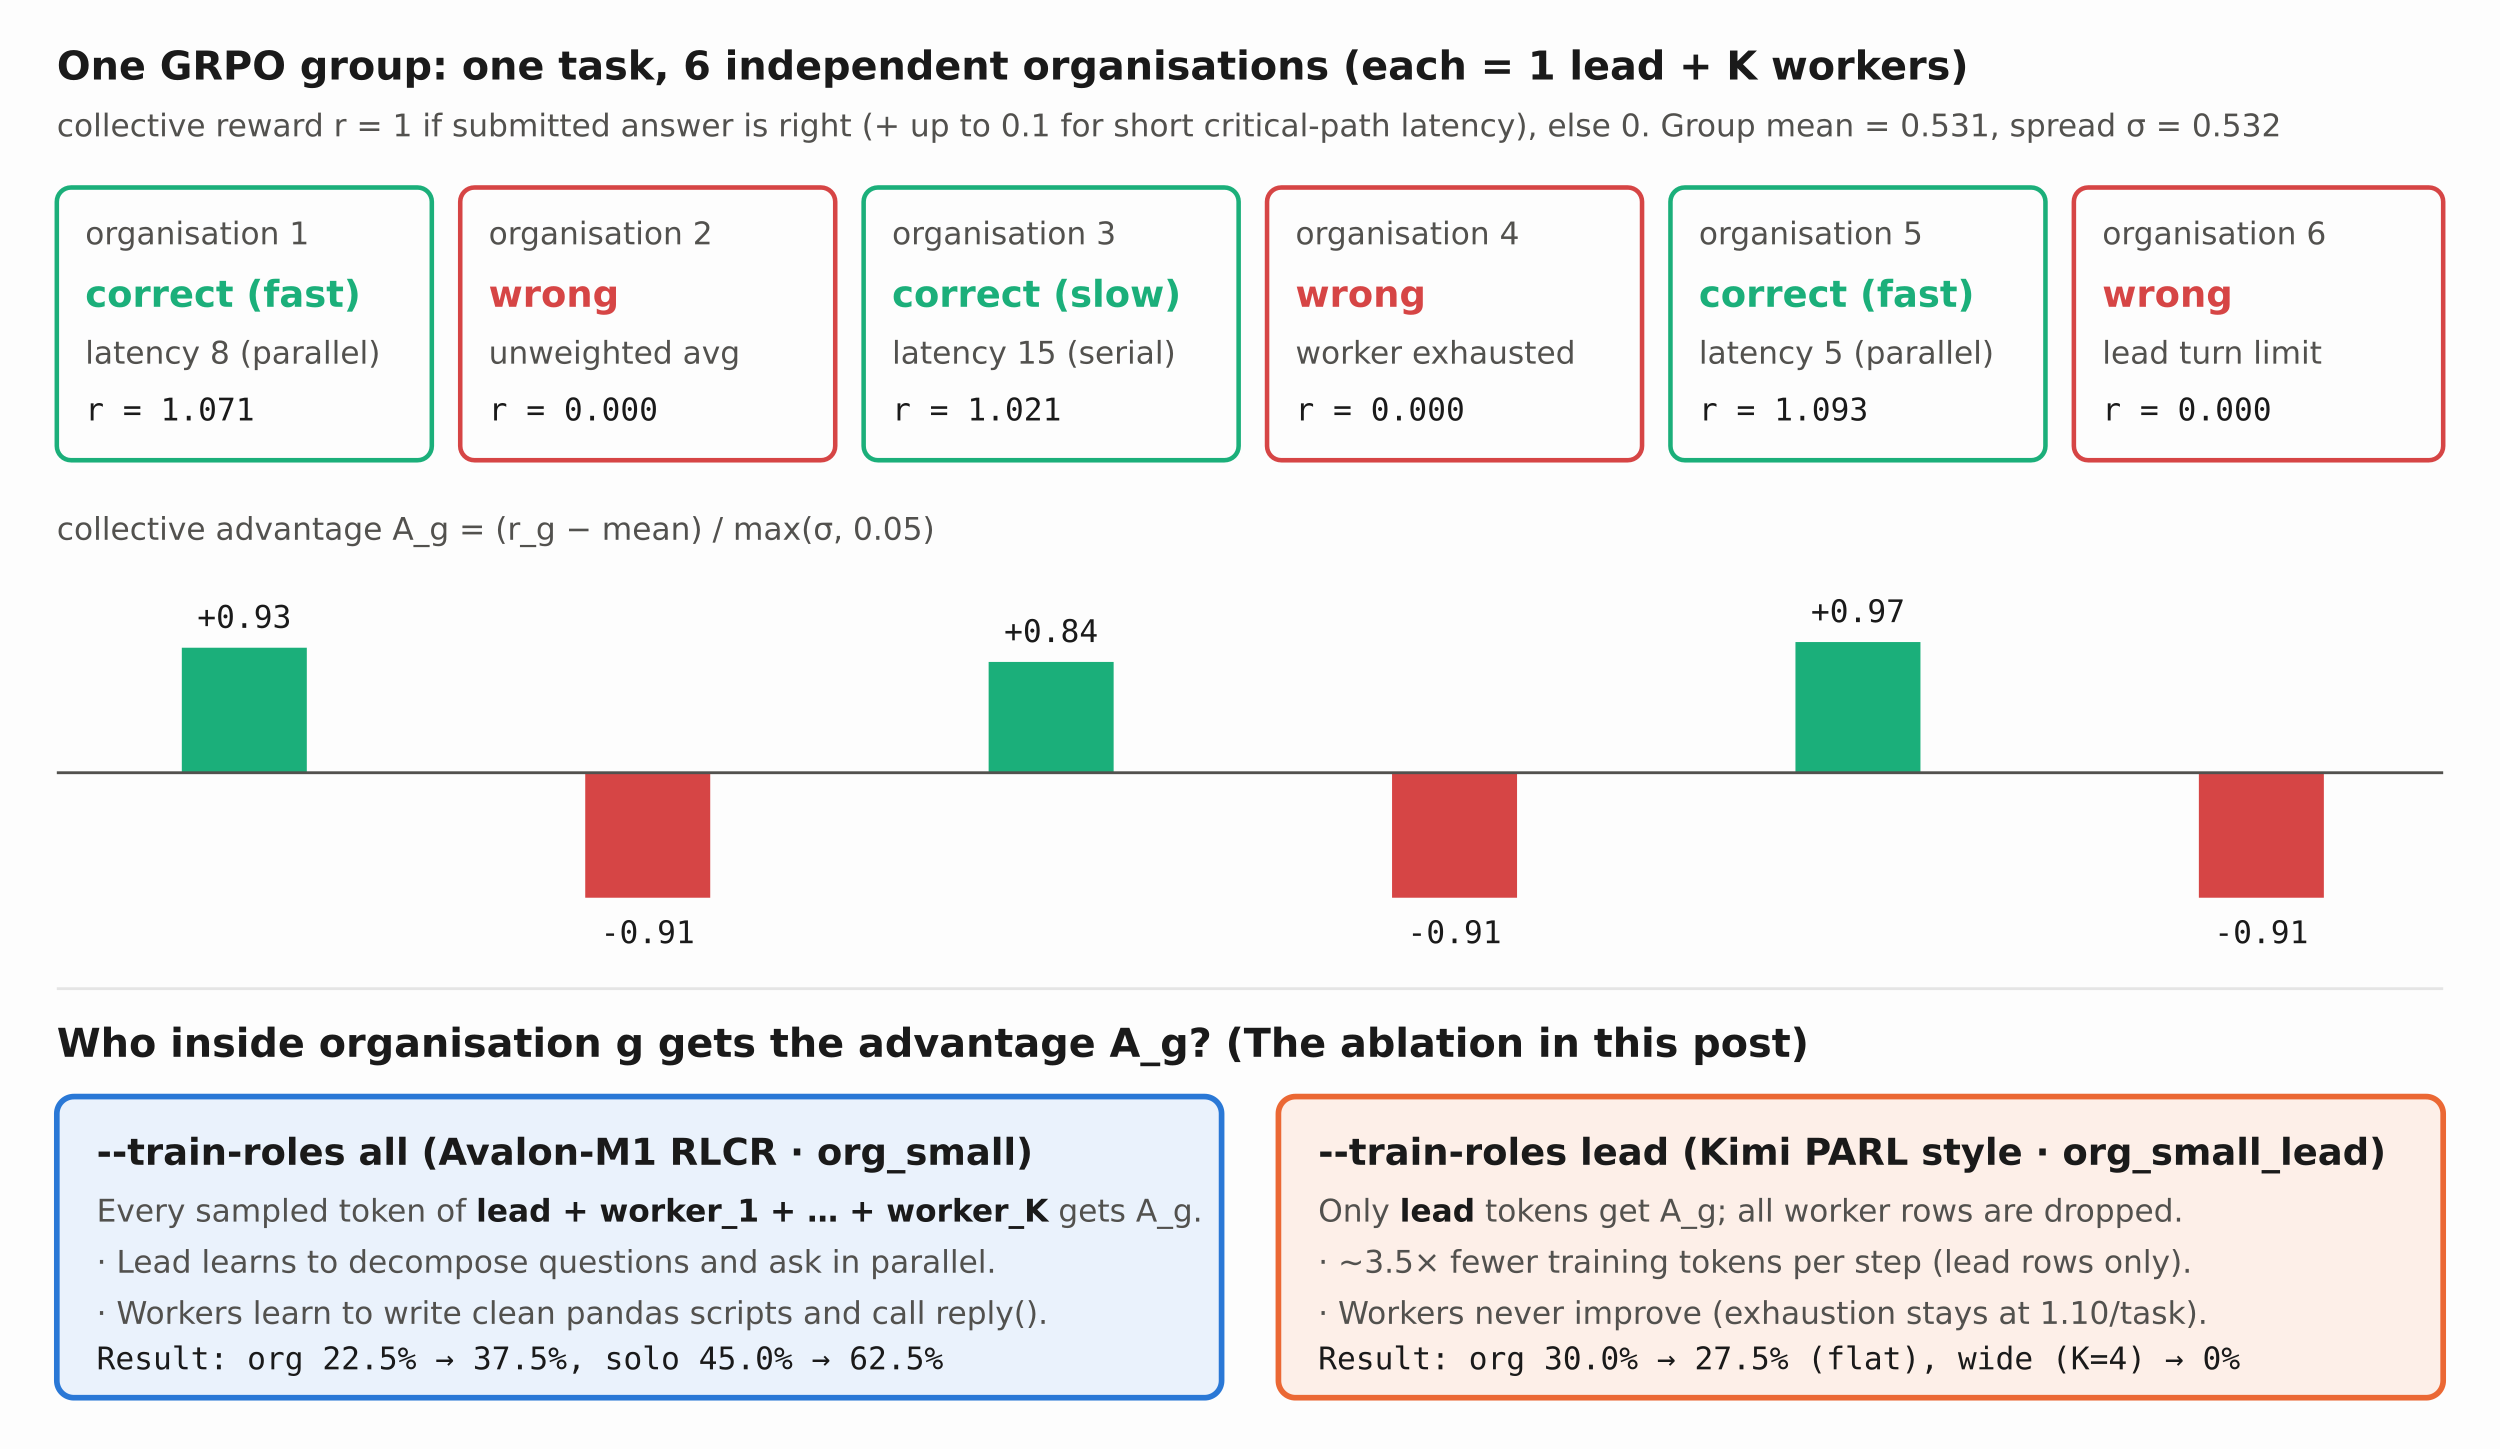
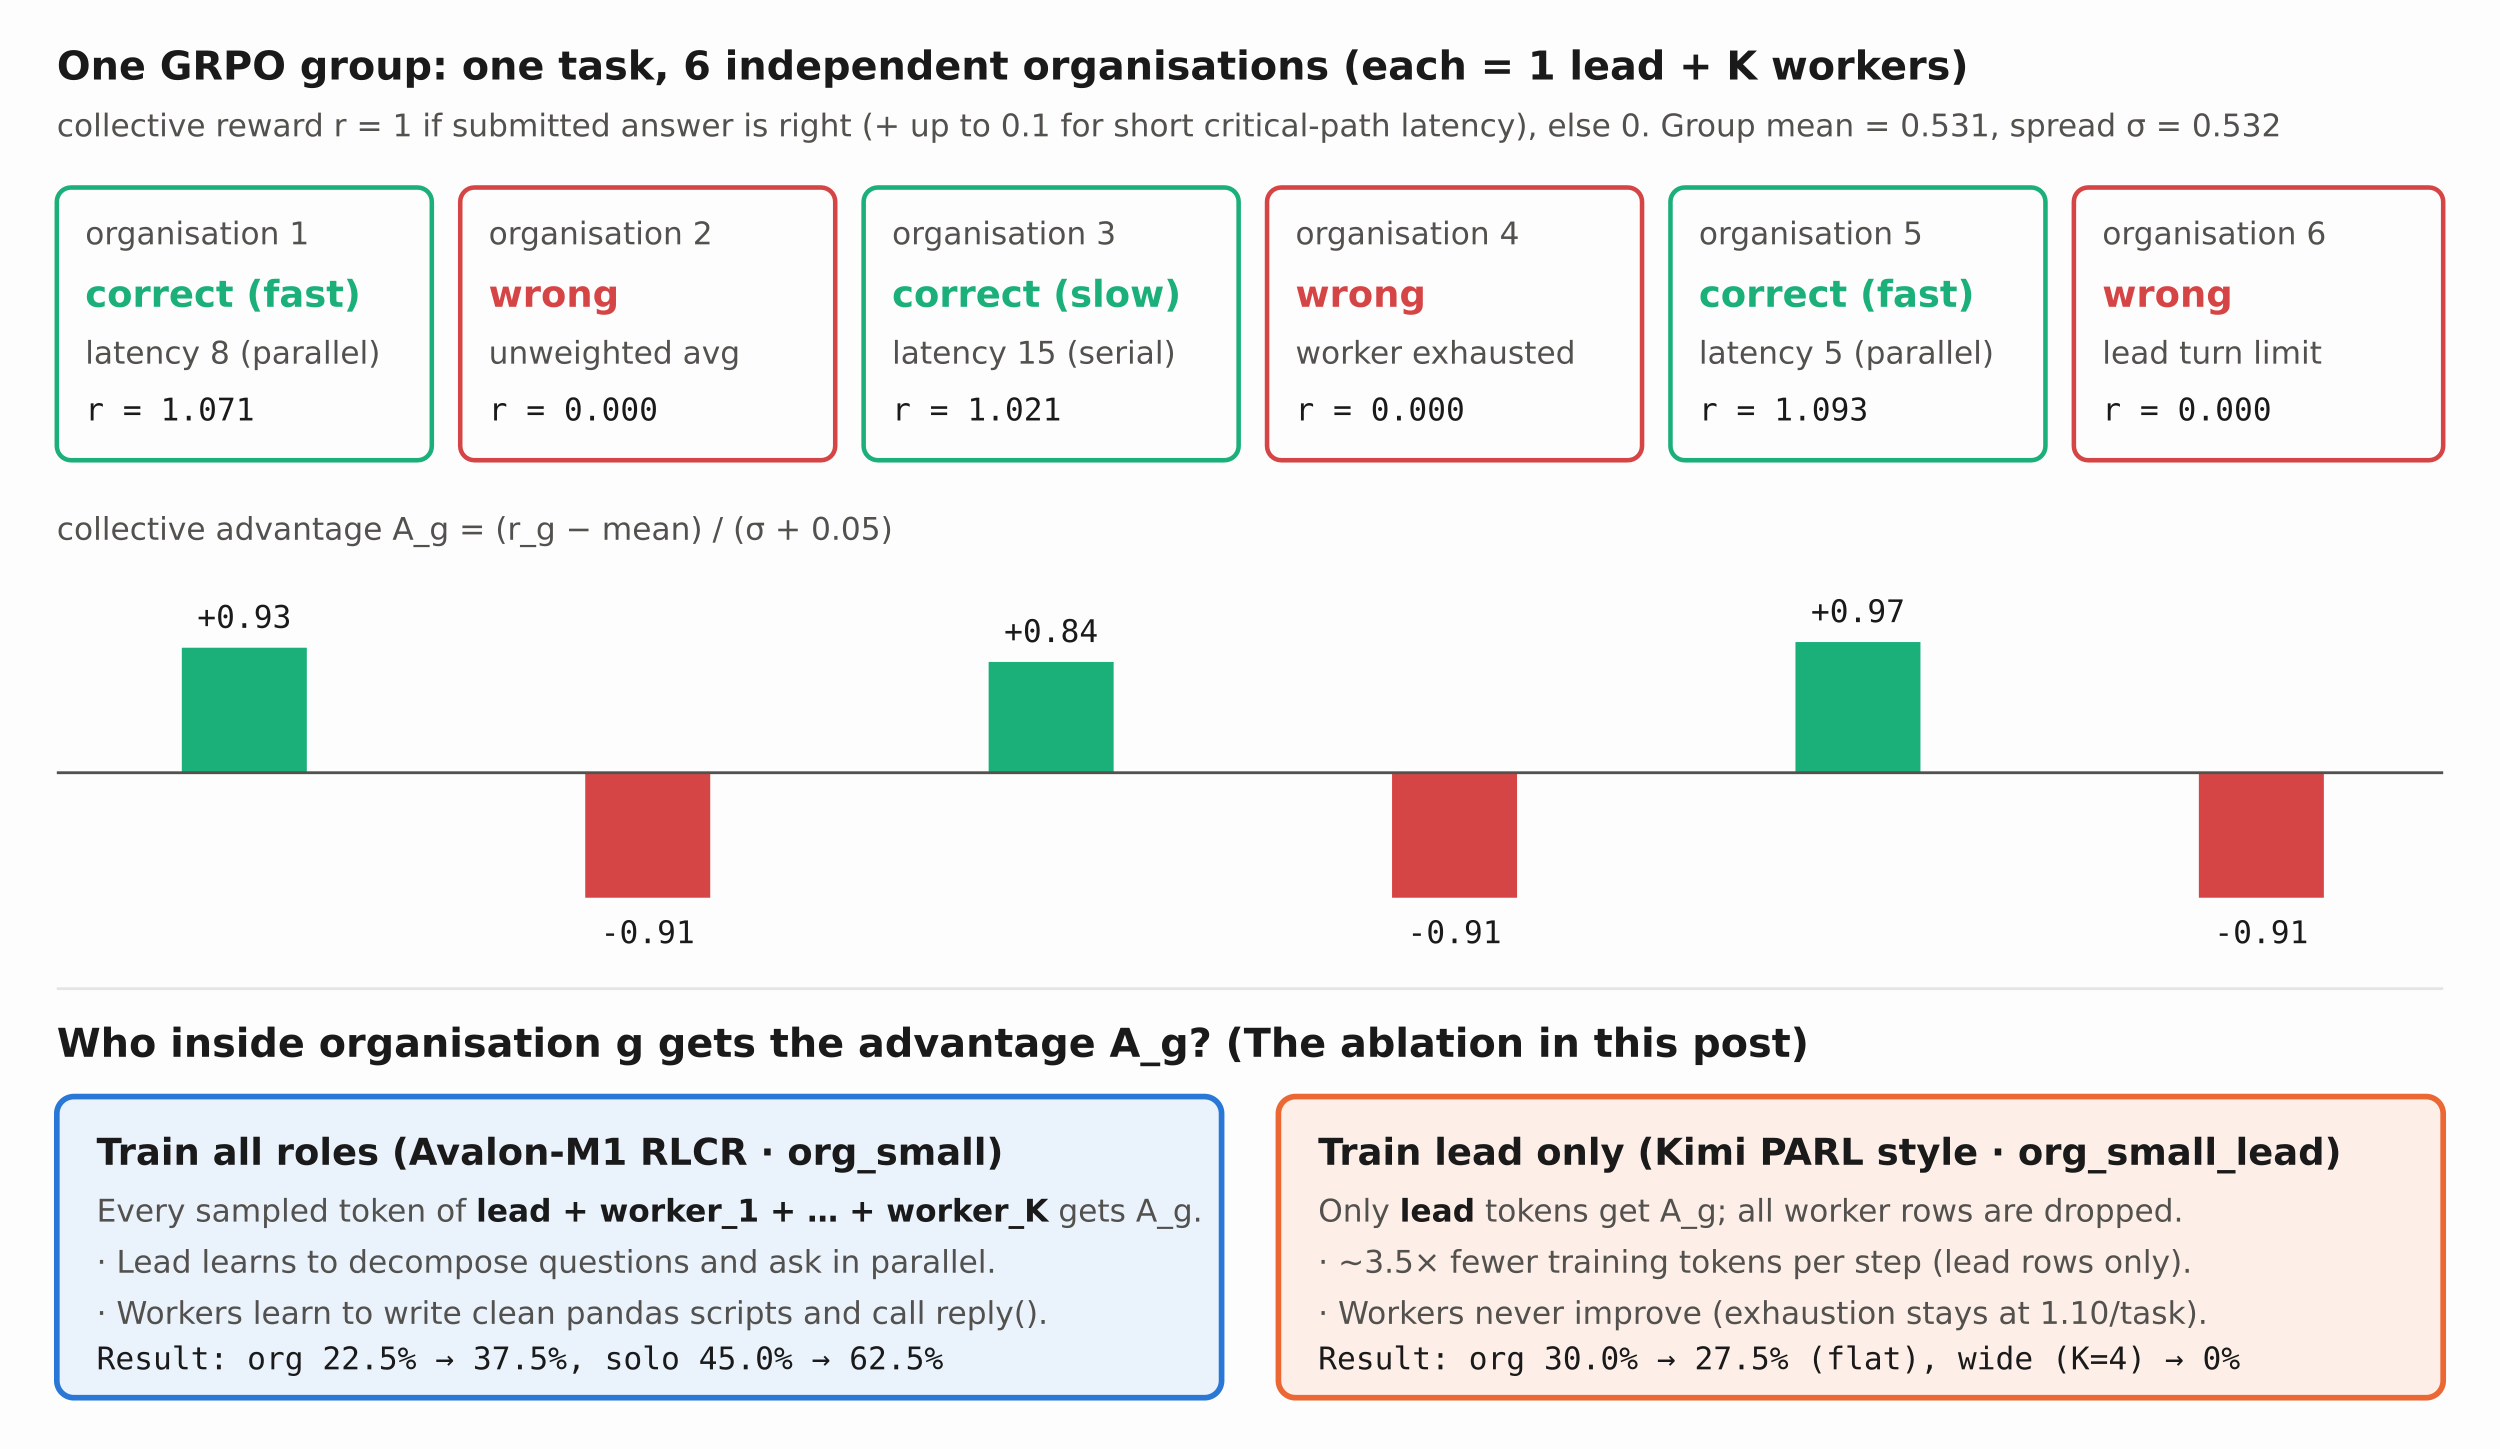
<svg xmlns="http://www.w3.org/2000/svg" viewBox="0 0 880 510" font-family="DejaVu Sans, Helvetica, Arial, sans-serif" font-size="13">
  <style>
    .m { font-family: "DejaVu Sans Mono", Menlo, monospace; font-size: 11px; fill: #1a1a1a; }
    .s { font-size: 11px; fill: #52514e; }
  </style>
  <rect width="880" height="510" fill="#fdfdfd" />
  <text x="20" y="28" font-weight="bold" font-size="14" fill="#1a1a1a">One GRPO group: one task, 6 independent organisations (each = 1 lead + K workers)</text>
  <text x="20" y="48" class="s">collective reward r = 1 if submitted answer is right (+ up to 0.1 for short critical-path latency), else 0. Group mean = 0.531, spread σ = 0.532</text>
  <g transform="translate(20,66)">
    <rect x="0" y="0" width="132" height="96" rx="5" fill="#fdfdfd" stroke="#1baf7a" stroke-width="1.6" />
    <text x="10" y="20" class="s">organisation 1</text>
    <text x="10" y="42" font-weight="bold" fill="#1baf7a">correct (fast)</text>
    <text x="10" y="62" class="s">latency 8 (parallel)</text>
    <text x="10" y="82" class="m">r = 1.071</text>
    <rect x="44" y="162" width="44" height="44" fill="#1baf7a" />
    <text x="66" y="155" text-anchor="middle" class="m">+0.93</text>
    <rect x="142" y="0" width="132" height="96" rx="5" fill="#fdfdfd" stroke="#d64545" stroke-width="1.6" />
    <text x="152" y="20" class="s">organisation 2</text>
    <text x="152" y="42" font-weight="bold" fill="#d64545">wrong</text>
    <text x="152" y="62" class="s">unweighted avg</text>
    <text x="152" y="82" class="m">r = 0.000</text>
    <rect x="186" y="206" width="44" height="44" fill="#d64545" />
    <text x="208" y="266" text-anchor="middle" class="m">-0.91</text>
    <rect x="284" y="0" width="132" height="96" rx="5" fill="#fdfdfd" stroke="#1baf7a" stroke-width="1.6" />
    <text x="294" y="20" class="s">organisation 3</text>
    <text x="294" y="42" font-weight="bold" fill="#1baf7a">correct (slow)</text>
    <text x="294" y="62" class="s">latency 15 (serial)</text>
    <text x="294" y="82" class="m">r = 1.021</text>
    <rect x="328" y="167" width="44" height="39" fill="#1baf7a" />
    <text x="350" y="160" text-anchor="middle" class="m">+0.84</text>
    <rect x="426" y="0" width="132" height="96" rx="5" fill="#fdfdfd" stroke="#d64545" stroke-width="1.6" />
    <text x="436" y="20" class="s">organisation 4</text>
    <text x="436" y="42" font-weight="bold" fill="#d64545">wrong</text>
    <text x="436" y="62" class="s">worker exhausted</text>
    <text x="436" y="82" class="m">r = 0.000</text>
    <rect x="470" y="206" width="44" height="44" fill="#d64545" />
    <text x="492" y="266" text-anchor="middle" class="m">-0.91</text>
    <rect x="568" y="0" width="132" height="96" rx="5" fill="#fdfdfd" stroke="#1baf7a" stroke-width="1.6" />
    <text x="578" y="20" class="s">organisation 5</text>
    <text x="578" y="42" font-weight="bold" fill="#1baf7a">correct (fast)</text>
    <text x="578" y="62" class="s">latency 5 (parallel)</text>
    <text x="578" y="82" class="m">r = 1.093</text>
    <rect x="612" y="160" width="44" height="46" fill="#1baf7a" />
    <text x="634" y="153" text-anchor="middle" class="m">+0.97</text>
    <rect x="710" y="0" width="130" height="96" rx="5" fill="#fdfdfd" stroke="#d64545" stroke-width="1.6" />
    <text x="720" y="20" class="s">organisation 6</text>
    <text x="720" y="42" font-weight="bold" fill="#d64545">wrong</text>
    <text x="720" y="62" class="s">lead turn limit</text>
    <text x="720" y="82" class="m">r = 0.000</text>
    <rect x="754" y="206" width="44" height="44" fill="#d64545" />
    <text x="776" y="266" text-anchor="middle" class="m">-0.91</text>
    <line x1="0" y1="206" x2="840" y2="206" stroke="#52514e" />
-     <text x="0" y="124" class="s">collective advantage A_g = (r_g − mean) / max(σ, 0.05)</text>
+     <text x="0" y="124" class="s">collective advantage A_g = (r_g − mean) / (σ + 0.05)</text>
  </g>
  <line x1="20" y1="348" x2="860" y2="348" stroke="#e5e5e5" />
  <text x="20" y="372" font-weight="bold" font-size="14" fill="#1a1a1a">Who inside organisation g gets the advantage A_g? (The ablation in this post)</text>
  <rect x="20" y="386" width="410" height="106" rx="6" fill="#eaf2fc" stroke="#2a78d6" stroke-width="2" />
-   <text x="34" y="410" font-weight="bold" fill="#1a1a1a">--train-roles all  (Avalon-M1 RLCR · org_small)</text>
+   <text x="34" y="410" font-weight="bold" fill="#1a1a1a">Train all roles  (Avalon-M1 RLCR · org_small)</text>
  <text x="34" y="430" class="s">Every sampled token of <tspan font-weight="bold" fill="#1a1a1a">lead + worker_1 + … + worker_K</tspan> gets A_g.</text>
  <text x="34" y="448" class="s">· Lead learns to decompose questions and ask in parallel.</text>
  <text x="34" y="466" class="s">· Workers learn to write clean pandas scripts and call reply().</text>
  <text x="34" y="482" class="m" fill="#2a78d6">Result: org 22.5% → 37.5%, solo 45.0% → 62.5%</text>
  <rect x="450" y="386" width="410" height="106" rx="6" fill="#fdefe8" stroke="#eb6834" stroke-width="2" />
-   <text x="464" y="410" font-weight="bold" fill="#1a1a1a">--train-roles lead  (Kimi PARL style · org_small_lead)</text>
+   <text x="464" y="410" font-weight="bold" fill="#1a1a1a">Train lead only  (Kimi PARL style · org_small_lead)</text>
  <text x="464" y="430" class="s">Only <tspan font-weight="bold" fill="#1a1a1a">lead</tspan> tokens get A_g; all worker rows are dropped.</text>
  <text x="464" y="448" class="s">· ~3.5× fewer training tokens per step (lead rows only).</text>
  <text x="464" y="466" class="s">· Workers never improve (exhaustion stays at 1.10/task).</text>
  <text x="464" y="482" class="m" fill="#eb6834">Result: org 30.0% → 27.5% (flat), wide (K=4) → 0%</text>
</svg>
